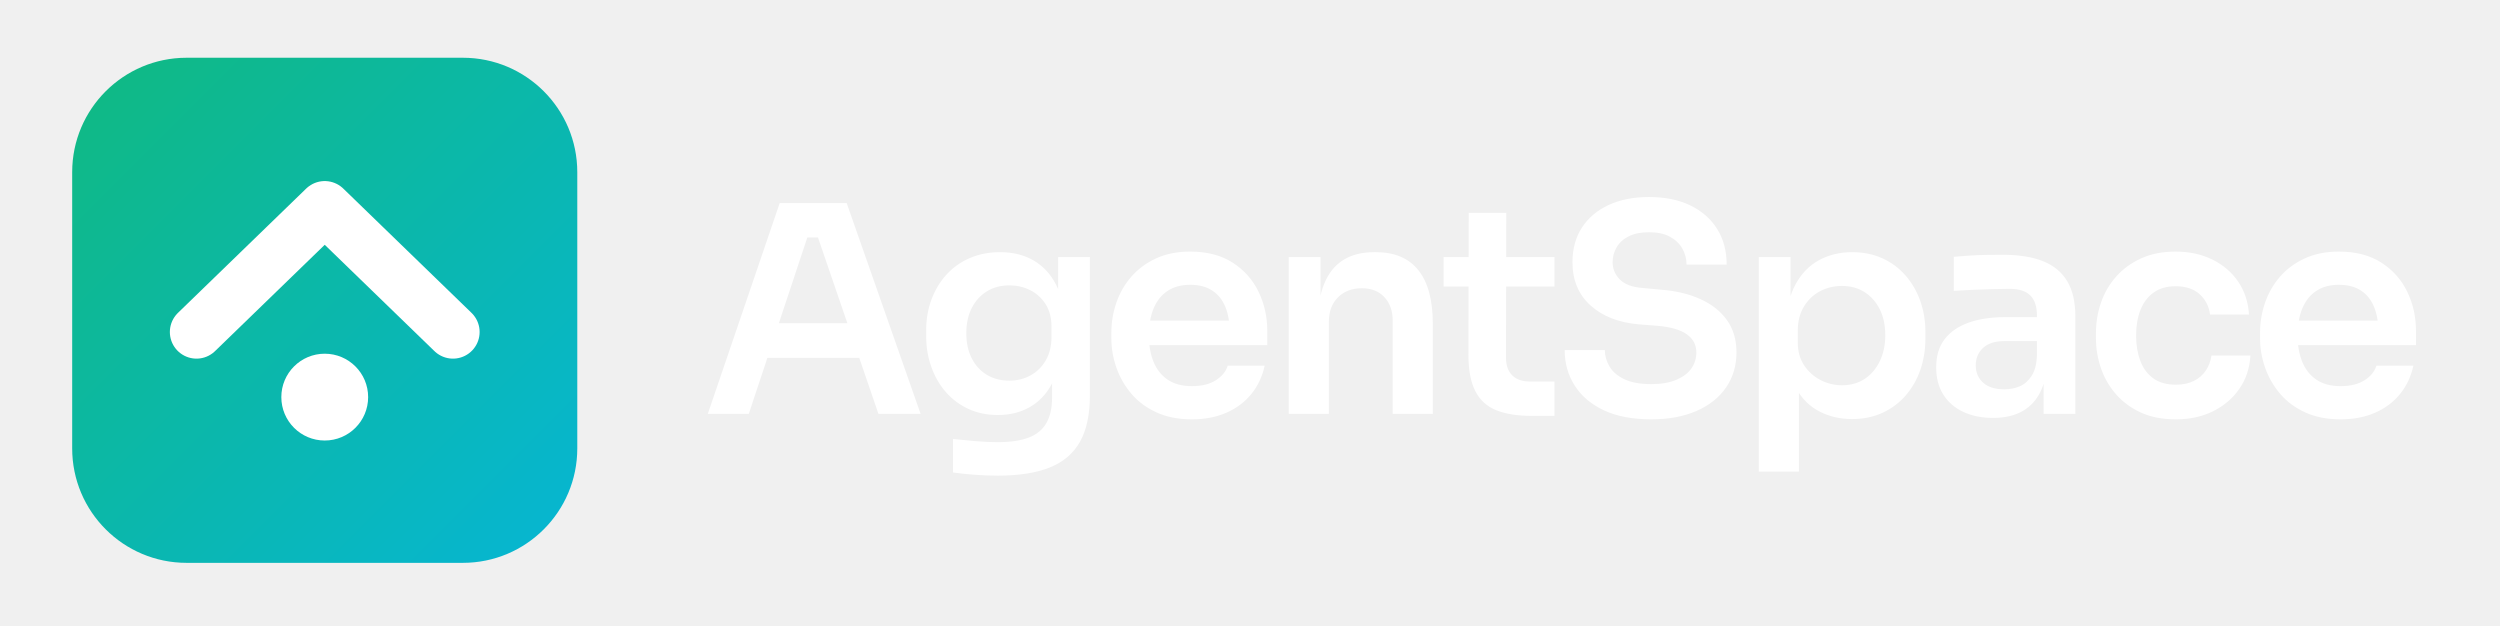
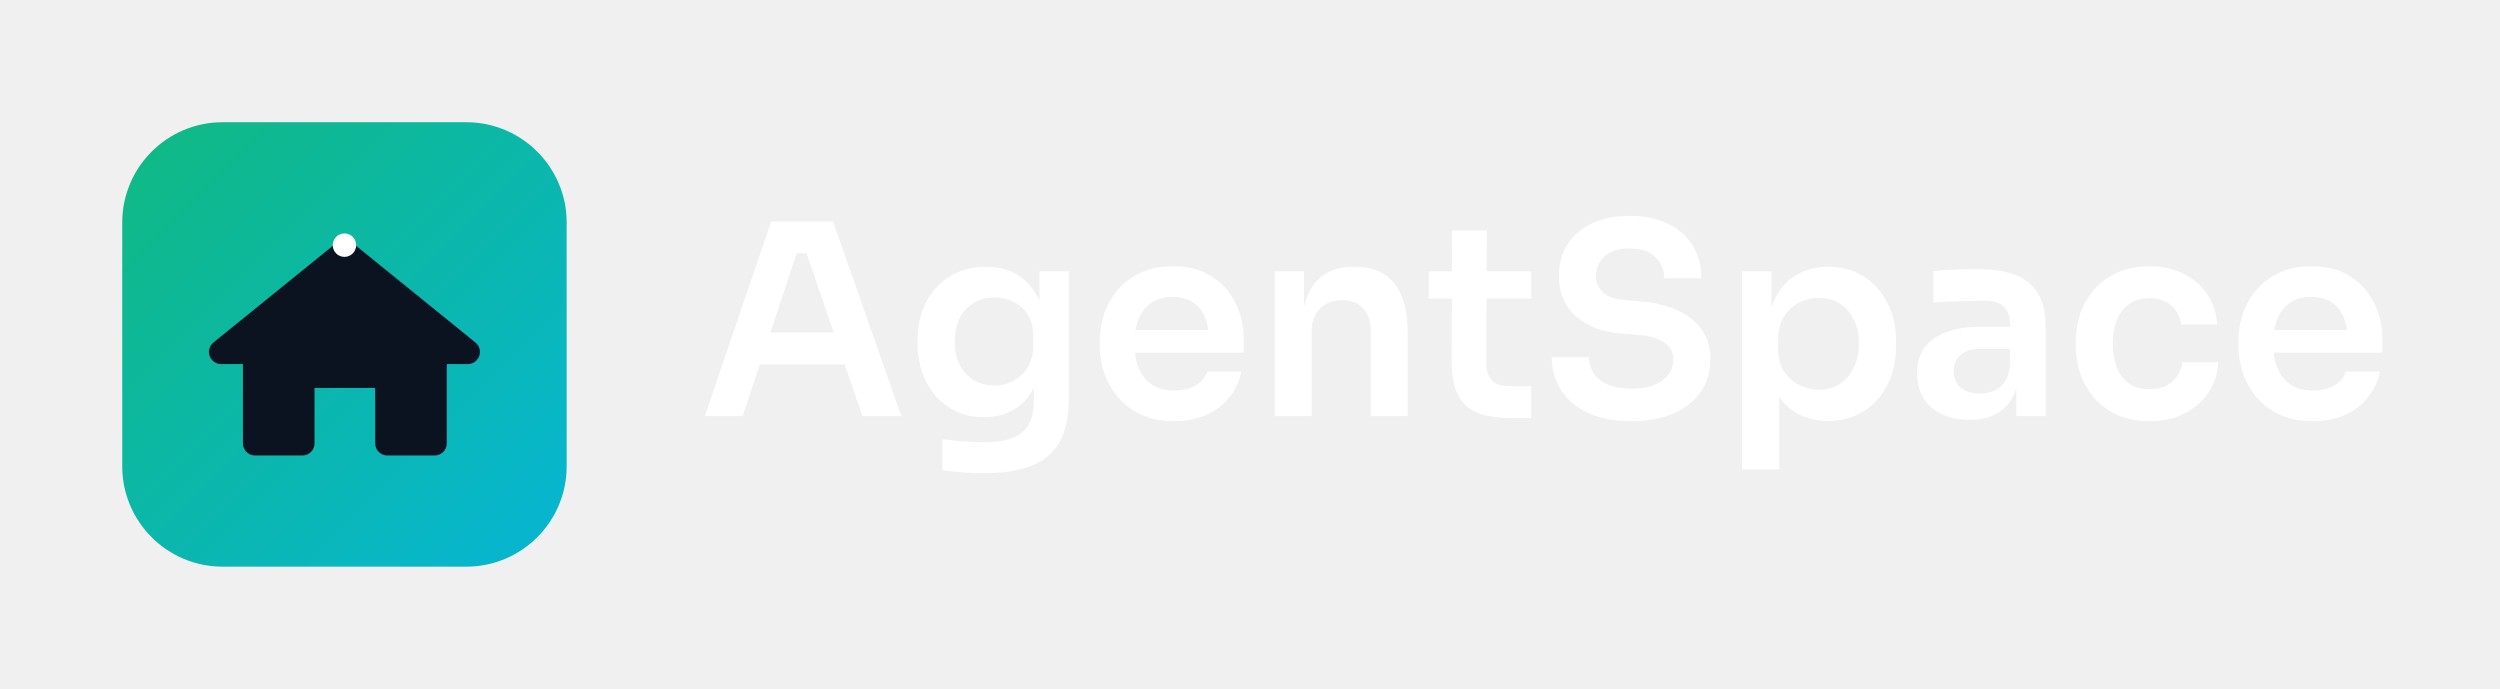
- <svg xmlns="http://www.w3.org/2000/svg" viewBox="0 0 1039 260" width="1039" height="260" role="img" aria-label="AgentSpace">
+ <svg xmlns="http://www.w3.org/2000/svg" width="900" height="248" viewBox="0 0 900 248" role="img" aria-label="AgentSpace">
  <defs>
    <linearGradient id="as" x1="0" y1="0" x2="1" y2="1">
      <stop offset="0" stop-color="#10b981" />
      <stop offset="1" stop-color="#06b6d4" />
    </linearGradient>
  </defs>
-   <g transform="translate(30 24) scale(0.41)">
-     <rect width="512" height="512" rx="116" fill="url(#as)" />
-     <path d="M126 278 L256 152 L386 278" fill="none" stroke="#ffffff" stroke-width="54" stroke-linecap="round" stroke-linejoin="round" />
-     <circle cx="256" cy="344" r="44" fill="#ffffff" />
+   <g transform="translate(44 44)">
+     <rect width="160" height="160" rx="36.16" fill="url(#as)" />
+     <g transform="scale(1.6)">
+       <g transform="translate(50 50) scale(0.91) translate(-50 -50)">
+         <g transform="translate(0 -2.15)">
+           <path d="M 50 29.3 L 80.5 54 L 72.3 54 L 72.3 76.6 L 60.6 76.6 L 60.6 59.9 L 39.6 59.9 L 39.6 76.6 L 27.9 76.6 L 27.9 54 L 19.5 54 Z" fill="#0b1220" stroke="#0b1220" stroke-width="6" stroke-linejoin="round" />
+           <circle cx="50" cy="27.6" r="2.9" fill="#ffffff" />
+         </g>
+       </g>
+     </g>
  </g>
-   <path transform="translate(292 172)" d="M2.16 0.00L32.04 -87.60L59.88 -87.60L90.60 0.00L73.08 0.00L47.04 -75.96L53.16 -73.32L38.16 -73.32L44.40 -75.96L19.20 0.00L2.16 0.00ZM23.04 -23.28L28.44 -37.68L63.96 -37.68L69.24 -23.28L23.04 -23.28ZM122.68 25.68Q118.00 25.68 113.14 25.32Q108.28 24.96 104.08 24.36L104.08 10.44Q108.40 10.92 113.32 11.34Q118.24 11.76 122.56 11.76Q130.60 11.76 135.58 9.84Q140.56 7.92 142.90 3.78Q145.24 -0.36 145.24 -6.72L145.24 -19.56L148.84 -27.72Q148.48 -18.72 145.12 -12.42Q141.76 -6.12 136.00 -2.82Q130.24 0.48 122.68 0.48Q115.96 0.48 110.50 -2.04Q105.04 -4.56 101.14 -9.00Q97.24 -13.44 95.08 -19.44Q92.92 -25.44 92.92 -32.28L92.92 -34.80Q92.92 -41.64 95.14 -47.58Q97.36 -53.52 101.44 -57.96Q105.52 -62.40 111.16 -64.80Q116.80 -67.20 123.64 -67.20Q131.68 -67.20 137.62 -63.72Q143.56 -60.24 146.92 -53.64Q150.28 -47.04 150.64 -37.44L147.76 -36.96L147.76 -65.16L160.96 -65.16L160.96 -7.68Q160.96 4.20 156.88 11.52Q152.80 18.84 144.34 22.26Q135.88 25.68 122.68 25.68ZM127.48 -13.80Q132.28 -13.80 136.24 -15.96Q140.20 -18.12 142.60 -22.20Q145.00 -26.28 145.00 -32.04L145.00 -36.24Q145.00 -41.76 142.54 -45.60Q140.08 -49.44 136.12 -51.42Q132.16 -53.40 127.48 -53.40Q122.20 -53.40 118.18 -50.94Q114.16 -48.48 111.88 -44.04Q109.60 -39.60 109.60 -33.48Q109.60 -27.48 111.88 -23.04Q114.16 -18.60 118.18 -16.20Q122.20 -13.80 127.48 -13.80ZM203.36 2.28Q194.96 2.28 188.66 -0.60Q182.36 -3.48 178.22 -8.34Q174.08 -13.20 171.98 -19.20Q169.88 -25.20 169.88 -31.44L169.88 -33.72Q169.88 -40.20 171.98 -46.26Q174.08 -52.32 178.22 -57.06Q182.36 -61.80 188.48 -64.62Q194.60 -67.44 202.64 -67.44Q213.20 -67.44 220.34 -62.82Q227.48 -58.20 231.08 -50.70Q234.68 -43.20 234.68 -34.56L234.68 -28.56L176.96 -28.56L176.96 -38.76L224.24 -38.76L219.08 -33.72Q219.08 -39.96 217.28 -44.40Q215.48 -48.84 211.82 -51.24Q208.16 -53.64 202.64 -53.64Q197.12 -53.64 193.28 -51.12Q189.44 -48.60 187.46 -43.86Q185.48 -39.12 185.48 -32.52Q185.48 -26.40 187.40 -21.66Q189.32 -16.92 193.28 -14.22Q197.24 -11.52 203.36 -11.52Q209.48 -11.52 213.32 -13.98Q217.16 -16.44 218.24 -20.04L233.60 -20.04Q232.16 -13.32 228.08 -8.28Q224.00 -3.24 217.70 -0.48Q211.40 2.28 203.36 2.28ZM243.60 0.00L243.60 -65.16L256.80 -65.16L256.80 -37.20L255.60 -37.20Q255.60 -47.16 258.24 -53.82Q260.88 -60.48 266.10 -63.84Q271.32 -67.20 279.12 -67.20L279.84 -67.20Q291.48 -67.20 297.48 -59.70Q303.48 -52.20 303.48 -37.32L303.48 0.00L286.80 0.00L286.80 -38.76Q286.80 -44.76 283.38 -48.48Q279.96 -52.20 273.96 -52.20Q267.84 -52.20 264.06 -48.42Q260.28 -44.64 260.28 -38.28L260.28 0.00L243.60 0.00ZM344.68 0.84Q335.68 0.84 329.86 -1.50Q324.04 -3.84 321.16 -9.42Q318.28 -15.00 318.28 -24.48L318.40 -83.52L334.00 -83.52L333.88 -23.40Q333.88 -18.60 336.46 -16.02Q339.04 -13.44 343.84 -13.44L354.04 -13.44L354.04 0.84L344.68 0.84ZM307.96 -52.92L307.96 -65.16L354.04 -65.16L354.04 -52.92L307.96 -52.92ZM394.28 2.28Q382.64 2.28 374.66 -1.44Q366.68 -5.16 362.48 -11.70Q358.28 -18.24 358.28 -26.52L374.96 -26.52Q374.96 -23.04 376.88 -19.74Q378.80 -16.44 383.06 -14.40Q387.32 -12.36 394.28 -12.36Q400.52 -12.36 404.72 -14.16Q408.92 -15.96 410.96 -18.90Q413.00 -21.84 413.00 -25.56Q413.00 -30.24 409.04 -33.06Q405.08 -35.88 396.80 -36.60L389.12 -37.20Q376.52 -38.28 369.02 -45.06Q361.52 -51.84 361.52 -63.00Q361.52 -71.40 365.48 -77.46Q369.44 -83.52 376.58 -86.82Q383.72 -90.12 393.32 -90.12Q403.28 -90.12 410.48 -86.64Q417.68 -83.16 421.64 -76.86Q425.60 -70.56 425.60 -62.04L408.92 -62.04Q408.92 -65.64 407.18 -68.70Q405.44 -71.76 402.02 -73.62Q398.60 -75.48 393.32 -75.48Q388.28 -75.48 384.92 -73.80Q381.56 -72.12 379.88 -69.24Q378.20 -66.36 378.20 -63.00Q378.20 -58.92 381.20 -55.86Q384.20 -52.80 390.68 -52.32L398.36 -51.60Q407.72 -50.88 414.80 -47.64Q421.88 -44.40 425.78 -38.88Q429.68 -33.36 429.68 -25.56Q429.68 -17.28 425.36 -10.98Q421.04 -4.68 413.06 -1.20Q405.08 2.28 394.28 2.28ZM438.96 24.00L438.96 -65.16L452.16 -65.16L452.16 -37.08L450.12 -37.20Q450.60 -47.16 454.26 -53.88Q457.92 -60.60 464.04 -63.90Q470.16 -67.20 477.72 -67.20Q484.68 -67.20 490.26 -64.68Q495.84 -62.16 499.86 -57.60Q503.88 -53.04 506.04 -46.98Q508.20 -40.92 508.20 -33.96L508.20 -31.44Q508.20 -24.36 506.10 -18.30Q504.00 -12.24 499.98 -7.62Q495.96 -3.00 490.32 -0.42Q484.68 2.16 477.72 2.16Q470.40 2.16 464.34 -0.90Q458.28 -3.96 454.56 -10.38Q450.84 -16.80 450.36 -27.00L455.64 -18.96L455.64 24.00L438.96 24.00ZM473.52 -11.88Q478.92 -11.88 482.94 -14.52Q486.96 -17.16 489.24 -21.90Q491.52 -26.64 491.52 -32.64Q491.52 -38.88 489.24 -43.44Q486.96 -48.00 482.94 -50.58Q478.92 -53.16 473.52 -53.16Q468.60 -53.16 464.46 -51.00Q460.32 -48.84 457.74 -44.64Q455.16 -40.44 455.16 -34.56L455.16 -29.76Q455.16 -24.12 457.80 -20.16Q460.44 -16.20 464.64 -14.04Q468.84 -11.88 473.52 -11.88ZM557.32 0.00L557.32 -19.32L554.56 -19.32L554.56 -40.80Q554.56 -46.44 551.80 -49.20Q549.04 -51.96 543.28 -51.96Q540.28 -51.96 536.08 -51.84Q531.88 -51.72 527.62 -51.54Q523.36 -51.36 520.00 -51.12L520.00 -65.28Q522.76 -65.52 526.24 -65.76Q529.72 -66.00 533.38 -66.06Q537.04 -66.12 540.28 -66.12Q550.36 -66.12 557.02 -63.48Q563.68 -60.84 567.10 -55.20Q570.52 -49.56 570.52 -40.44L570.52 0.00L557.32 0.00ZM536.32 1.68Q529.24 1.68 523.90 -0.84Q518.56 -3.36 515.62 -8.04Q512.68 -12.72 512.68 -19.32Q512.68 -26.52 516.22 -31.08Q519.76 -35.64 526.18 -37.92Q532.60 -40.20 541.24 -40.20L556.36 -40.20L556.36 -30.24L541.00 -30.24Q535.24 -30.24 532.18 -27.42Q529.12 -24.60 529.12 -20.16Q529.12 -15.72 532.18 -12.96Q535.24 -10.20 541.00 -10.20Q544.48 -10.20 547.42 -11.46Q550.36 -12.72 552.34 -15.78Q554.32 -18.84 554.56 -24.12L558.64 -19.44Q558.04 -12.60 555.34 -7.92Q552.64 -3.24 547.90 -0.78Q543.16 1.68 536.32 1.68ZM612.32 2.28Q603.80 2.28 597.62 -0.60Q591.44 -3.48 587.30 -8.28Q583.16 -13.08 581.12 -19.08Q579.08 -25.08 579.08 -31.32L579.08 -33.60Q579.08 -40.20 581.18 -46.26Q583.28 -52.32 587.48 -57.06Q591.68 -61.80 597.86 -64.62Q604.04 -67.44 612.20 -67.44Q620.72 -67.44 627.44 -64.14Q634.16 -60.84 638.18 -54.96Q642.20 -49.08 642.68 -41.28L626.48 -41.28Q625.88 -46.32 622.22 -49.68Q618.56 -53.04 612.20 -53.04Q606.68 -53.04 603.02 -50.40Q599.36 -47.76 597.56 -43.14Q595.76 -38.52 595.76 -32.52Q595.76 -26.76 597.50 -22.08Q599.24 -17.40 602.90 -14.76Q606.56 -12.12 612.32 -12.12Q616.64 -12.12 619.76 -13.68Q622.88 -15.24 624.74 -18.00Q626.60 -20.76 627.08 -24.24L643.28 -24.24Q642.80 -16.32 638.66 -10.38Q634.52 -4.44 627.74 -1.08Q620.96 2.28 612.32 2.28ZM680.76 2.28Q672.36 2.28 666.06 -0.60Q659.76 -3.48 655.62 -8.34Q651.48 -13.20 649.38 -19.20Q647.28 -25.20 647.28 -31.44L647.28 -33.72Q647.28 -40.20 649.38 -46.26Q651.48 -52.32 655.62 -57.06Q659.76 -61.80 665.88 -64.62Q672.00 -67.44 680.04 -67.44Q690.60 -67.44 697.74 -62.82Q704.88 -58.20 708.48 -50.70Q712.08 -43.20 712.08 -34.56L712.08 -28.56L654.36 -28.56L654.36 -38.76L701.64 -38.76L696.48 -33.72Q696.48 -39.96 694.68 -44.40Q692.88 -48.84 689.22 -51.24Q685.56 -53.64 680.04 -53.64Q674.52 -53.64 670.68 -51.12Q666.84 -48.60 664.86 -43.86Q662.88 -39.12 662.88 -32.52Q662.88 -26.40 664.80 -21.66Q666.72 -16.92 670.68 -14.22Q674.64 -11.52 680.76 -11.52Q686.88 -11.52 690.72 -13.98Q694.56 -16.44 695.64 -20.04L711.00 -20.04Q709.56 -13.32 705.48 -8.28Q701.40 -3.24 695.10 -0.48Q688.80 2.28 680.76 2.28Z" fill="#ffffff" />
+   <path transform="translate(252.0 149.8)" d="M1.73 0.00L25.63 -70.08L47.90 -70.08L72.48 0.00L58.46 0.00L37.63 -60.77L42.53 -58.66L30.53 -58.66L35.52 -60.77L15.36 0.00L1.73 0.00ZM18.43 -18.62L22.75 -30.14L51.17 -30.14L55.39 -18.62L18.43 -18.62ZM102.14 20.54Q98.40 20.54 94.51 20.26Q90.62 19.97 87.26 19.49L87.26 8.35Q90.72 8.74 94.66 9.07Q98.59 9.41 102.05 9.41Q108.48 9.41 112.46 7.87Q116.45 6.34 118.32 3.02Q120.19 -0.29 120.19 -5.38L120.19 -15.65L123.07 -22.18Q122.78 -14.98 120.10 -9.94Q117.41 -4.90 112.80 -2.26Q108.19 0.38 102.14 0.38Q96.77 0.38 92.40 -1.63Q88.03 -3.65 84.91 -7.20Q81.79 -10.75 80.06 -15.55Q78.34 -20.35 78.34 -25.82L78.34 -27.84Q78.34 -33.31 80.11 -38.06Q81.89 -42.82 85.15 -46.37Q88.42 -49.92 92.93 -51.84Q97.44 -53.76 102.91 -53.76Q109.34 -53.76 114.10 -50.98Q118.85 -48.19 121.54 -42.91Q124.22 -37.63 124.51 -29.95L122.21 -29.57L122.21 -52.13L132.77 -52.13L132.77 -6.14Q132.77 3.36 129.50 9.22Q126.24 15.07 119.47 17.81Q112.70 20.54 102.14 20.54ZM105.98 -11.04Q109.82 -11.04 112.99 -12.77Q116.16 -14.50 118.08 -17.76Q120.00 -21.02 120.00 -25.63L120.00 -28.99Q120.00 -33.41 118.03 -36.48Q116.06 -39.55 112.90 -41.14Q109.73 -42.72 105.98 -42.72Q101.76 -42.72 98.54 -40.75Q95.33 -38.78 93.50 -35.23Q91.68 -31.68 91.68 -26.78Q91.68 -21.98 93.50 -18.43Q95.33 -14.88 98.54 -12.96Q101.76 -11.04 105.98 -11.04ZM170.69 1.82Q163.97 1.82 158.93 -0.48Q153.89 -2.78 150.58 -6.67Q147.26 -10.56 145.58 -15.36Q143.90 -20.16 143.90 -25.15L143.90 -26.98Q143.90 -32.16 145.58 -37.01Q147.26 -41.86 150.58 -45.65Q153.89 -49.44 158.78 -51.70Q163.68 -53.95 170.11 -53.95Q178.56 -53.95 184.27 -50.26Q189.98 -46.56 192.86 -40.56Q195.74 -34.56 195.74 -27.65L195.74 -22.85L149.57 -22.85L149.57 -31.01L187.39 -31.01L183.26 -26.98Q183.26 -31.97 181.82 -35.52Q180.38 -39.07 177.46 -40.99Q174.53 -42.91 170.11 -42.91Q165.70 -42.91 162.62 -40.90Q159.55 -38.88 157.97 -35.09Q156.38 -31.30 156.38 -26.02Q156.38 -21.12 157.92 -17.33Q159.46 -13.54 162.62 -11.38Q165.79 -9.22 170.69 -9.22Q175.58 -9.22 178.66 -11.18Q181.73 -13.15 182.59 -16.03L194.88 -16.03Q193.73 -10.66 190.46 -6.62Q187.20 -2.59 182.16 -0.38Q177.12 1.82 170.69 1.82ZM206.88 0.00L206.88 -52.13L217.44 -52.13L217.44 -29.76L216.48 -29.76Q216.48 -37.73 218.59 -43.06Q220.70 -48.38 224.88 -51.07Q229.06 -53.76 235.30 -53.76L235.87 -53.76Q245.18 -53.76 249.98 -47.76Q254.78 -41.76 254.78 -29.86L254.78 0.00L241.44 0.00L241.44 -31.01Q241.44 -35.81 238.70 -38.78Q235.97 -41.76 231.17 -41.76Q226.27 -41.76 223.25 -38.74Q220.22 -35.71 220.22 -30.62L220.22 0.00L206.88 0.00ZM291.74 0.67Q284.54 0.67 279.89 -1.20Q275.23 -3.07 272.93 -7.54Q270.62 -12.00 270.62 -19.58L270.72 -66.82L283.20 -66.82L283.10 -18.72Q283.10 -14.88 285.17 -12.82Q287.23 -10.75 291.07 -10.75L299.23 -10.75L299.23 0.67L291.74 0.67ZM262.37 -42.34L262.37 -52.13L299.23 -52.13L299.23 -42.34L262.37 -42.34ZM335.42 1.82Q326.11 1.82 319.73 -1.15Q313.34 -4.13 309.98 -9.36Q306.62 -14.59 306.62 -21.22L319.97 -21.22Q319.97 -18.43 321.50 -15.79Q323.04 -13.15 326.45 -11.52Q329.86 -9.89 335.42 -9.89Q340.42 -9.89 343.78 -11.33Q347.14 -12.77 348.77 -15.12Q350.40 -17.47 350.40 -20.45Q350.40 -24.19 347.23 -26.45Q344.06 -28.70 337.44 -29.28L331.30 -29.76Q321.22 -30.62 315.22 -36.05Q309.22 -41.47 309.22 -50.40Q309.22 -57.12 312.38 -61.97Q315.55 -66.82 321.26 -69.46Q326.98 -72.10 334.66 -72.10Q342.62 -72.10 348.38 -69.31Q354.14 -66.53 357.31 -61.49Q360.48 -56.45 360.48 -49.63L347.14 -49.63Q347.14 -52.51 345.74 -54.96Q344.35 -57.41 341.62 -58.90Q338.88 -60.38 334.66 -60.38Q330.62 -60.38 327.94 -59.04Q325.25 -57.70 323.90 -55.39Q322.56 -53.09 322.56 -50.40Q322.56 -47.14 324.96 -44.69Q327.36 -42.24 332.54 -41.86L338.69 -41.28Q346.18 -40.70 351.84 -38.11Q357.50 -35.52 360.62 -31.10Q363.74 -26.69 363.74 -20.45Q363.74 -13.82 360.29 -8.78Q356.83 -3.74 350.45 -0.96Q344.06 1.82 335.42 1.82ZM375.17 19.20L375.17 -52.13L385.73 -52.13L385.73 -29.66L384.10 -29.76Q384.48 -37.73 387.41 -43.10Q390.34 -48.48 395.23 -51.12Q400.13 -53.76 406.18 -53.76Q411.74 -53.76 416.21 -51.74Q420.67 -49.73 423.89 -46.08Q427.10 -42.43 428.83 -37.58Q430.56 -32.74 430.56 -27.17L430.56 -25.15Q430.56 -19.49 428.88 -14.64Q427.20 -9.79 423.98 -6.10Q420.77 -2.40 416.26 -0.34Q411.74 1.73 406.18 1.73Q400.32 1.73 395.47 -0.72Q390.62 -3.17 387.65 -8.30Q384.67 -13.44 384.29 -21.60L388.51 -15.17L388.51 19.20L375.17 19.20ZM402.82 -9.50Q407.14 -9.50 410.35 -11.62Q413.57 -13.73 415.39 -17.52Q417.22 -21.31 417.22 -26.11Q417.22 -31.10 415.39 -34.75Q413.57 -38.40 410.35 -40.46Q407.14 -42.53 402.82 -42.53Q398.88 -42.53 395.57 -40.80Q392.26 -39.07 390.19 -35.71Q388.13 -32.35 388.13 -27.65L388.13 -23.81Q388.13 -19.30 390.24 -16.13Q392.35 -12.96 395.71 -11.23Q399.07 -9.50 402.82 -9.50ZM473.86 0.00L473.86 -15.46L471.65 -15.46L471.65 -32.64Q471.65 -37.15 469.44 -39.36Q467.23 -41.57 462.62 -41.57Q460.22 -41.57 456.86 -41.47Q453.50 -41.38 450.10 -41.23Q446.69 -41.09 444.00 -40.90L444.00 -52.22Q446.21 -52.42 448.99 -52.61Q451.78 -52.80 454.70 -52.85Q457.63 -52.90 460.22 -52.90Q468.29 -52.90 473.62 -50.78Q478.94 -48.67 481.68 -44.16Q484.42 -39.65 484.42 -32.35L484.42 0.00L473.86 0.00ZM457.06 1.34Q451.39 1.34 447.12 -0.67Q442.85 -2.69 440.50 -6.43Q438.14 -10.18 438.14 -15.46Q438.14 -21.22 440.98 -24.86Q443.81 -28.51 448.94 -30.34Q454.08 -32.16 460.99 -32.16L473.09 -32.16L473.09 -24.19L460.80 -24.19Q456.19 -24.19 453.74 -21.94Q451.30 -19.68 451.30 -16.13Q451.30 -12.58 453.74 -10.37Q456.19 -8.16 460.80 -8.16Q463.58 -8.16 465.94 -9.17Q468.29 -10.18 469.87 -12.62Q471.46 -15.07 471.65 -19.30L474.91 -15.55Q474.43 -10.08 472.27 -6.34Q470.11 -2.59 466.32 -0.62Q462.53 1.34 457.06 1.34ZM521.86 1.82Q515.04 1.82 510.10 -0.48Q505.15 -2.78 501.84 -6.62Q498.53 -10.46 496.90 -15.26Q495.26 -20.06 495.26 -25.06L495.26 -26.88Q495.26 -32.16 496.94 -37.01Q498.62 -41.86 501.98 -45.65Q505.34 -49.44 510.29 -51.70Q515.23 -53.95 521.76 -53.95Q528.58 -53.95 533.95 -51.31Q539.33 -48.67 542.54 -43.97Q545.76 -39.26 546.14 -33.02L533.18 -33.02Q532.70 -37.06 529.78 -39.74Q526.85 -42.43 521.76 -42.43Q517.34 -42.43 514.42 -40.32Q511.49 -38.21 510.05 -34.51Q508.61 -30.82 508.61 -26.02Q508.61 -21.41 510.00 -17.66Q511.39 -13.92 514.32 -11.81Q517.25 -9.70 521.86 -9.70Q525.31 -9.70 527.81 -10.94Q530.30 -12.19 531.79 -14.40Q533.28 -16.61 533.66 -19.39L546.62 -19.39Q546.24 -13.06 542.93 -8.30Q539.62 -3.55 534.19 -0.86Q528.77 1.82 521.86 1.82ZM580.61 1.82Q573.89 1.82 568.85 -0.48Q563.81 -2.78 560.50 -6.67Q557.18 -10.56 555.50 -15.36Q553.82 -20.16 553.82 -25.15L553.82 -26.98Q553.82 -32.16 555.50 -37.01Q557.18 -41.86 560.50 -45.65Q563.81 -49.44 568.70 -51.70Q573.60 -53.95 580.03 -53.95Q588.48 -53.95 594.19 -50.26Q599.90 -46.56 602.78 -40.56Q605.66 -34.56 605.66 -27.65L605.66 -22.85L559.49 -22.85L559.49 -31.01L597.31 -31.01L593.18 -26.98Q593.18 -31.97 591.74 -35.52Q590.30 -39.07 587.38 -40.99Q584.45 -42.91 580.03 -42.91Q575.62 -42.91 572.54 -40.90Q569.47 -38.88 567.89 -35.09Q566.30 -31.30 566.30 -26.02Q566.30 -21.12 567.84 -17.33Q569.38 -13.54 572.54 -11.38Q575.71 -9.22 580.61 -9.22Q585.50 -9.22 588.58 -11.18Q591.65 -13.15 592.51 -16.03L604.80 -16.03Q603.65 -10.66 600.38 -6.62Q597.12 -2.59 592.08 -0.38Q587.04 1.82 580.61 1.82Z" fill="#ffffff" />
</svg>
